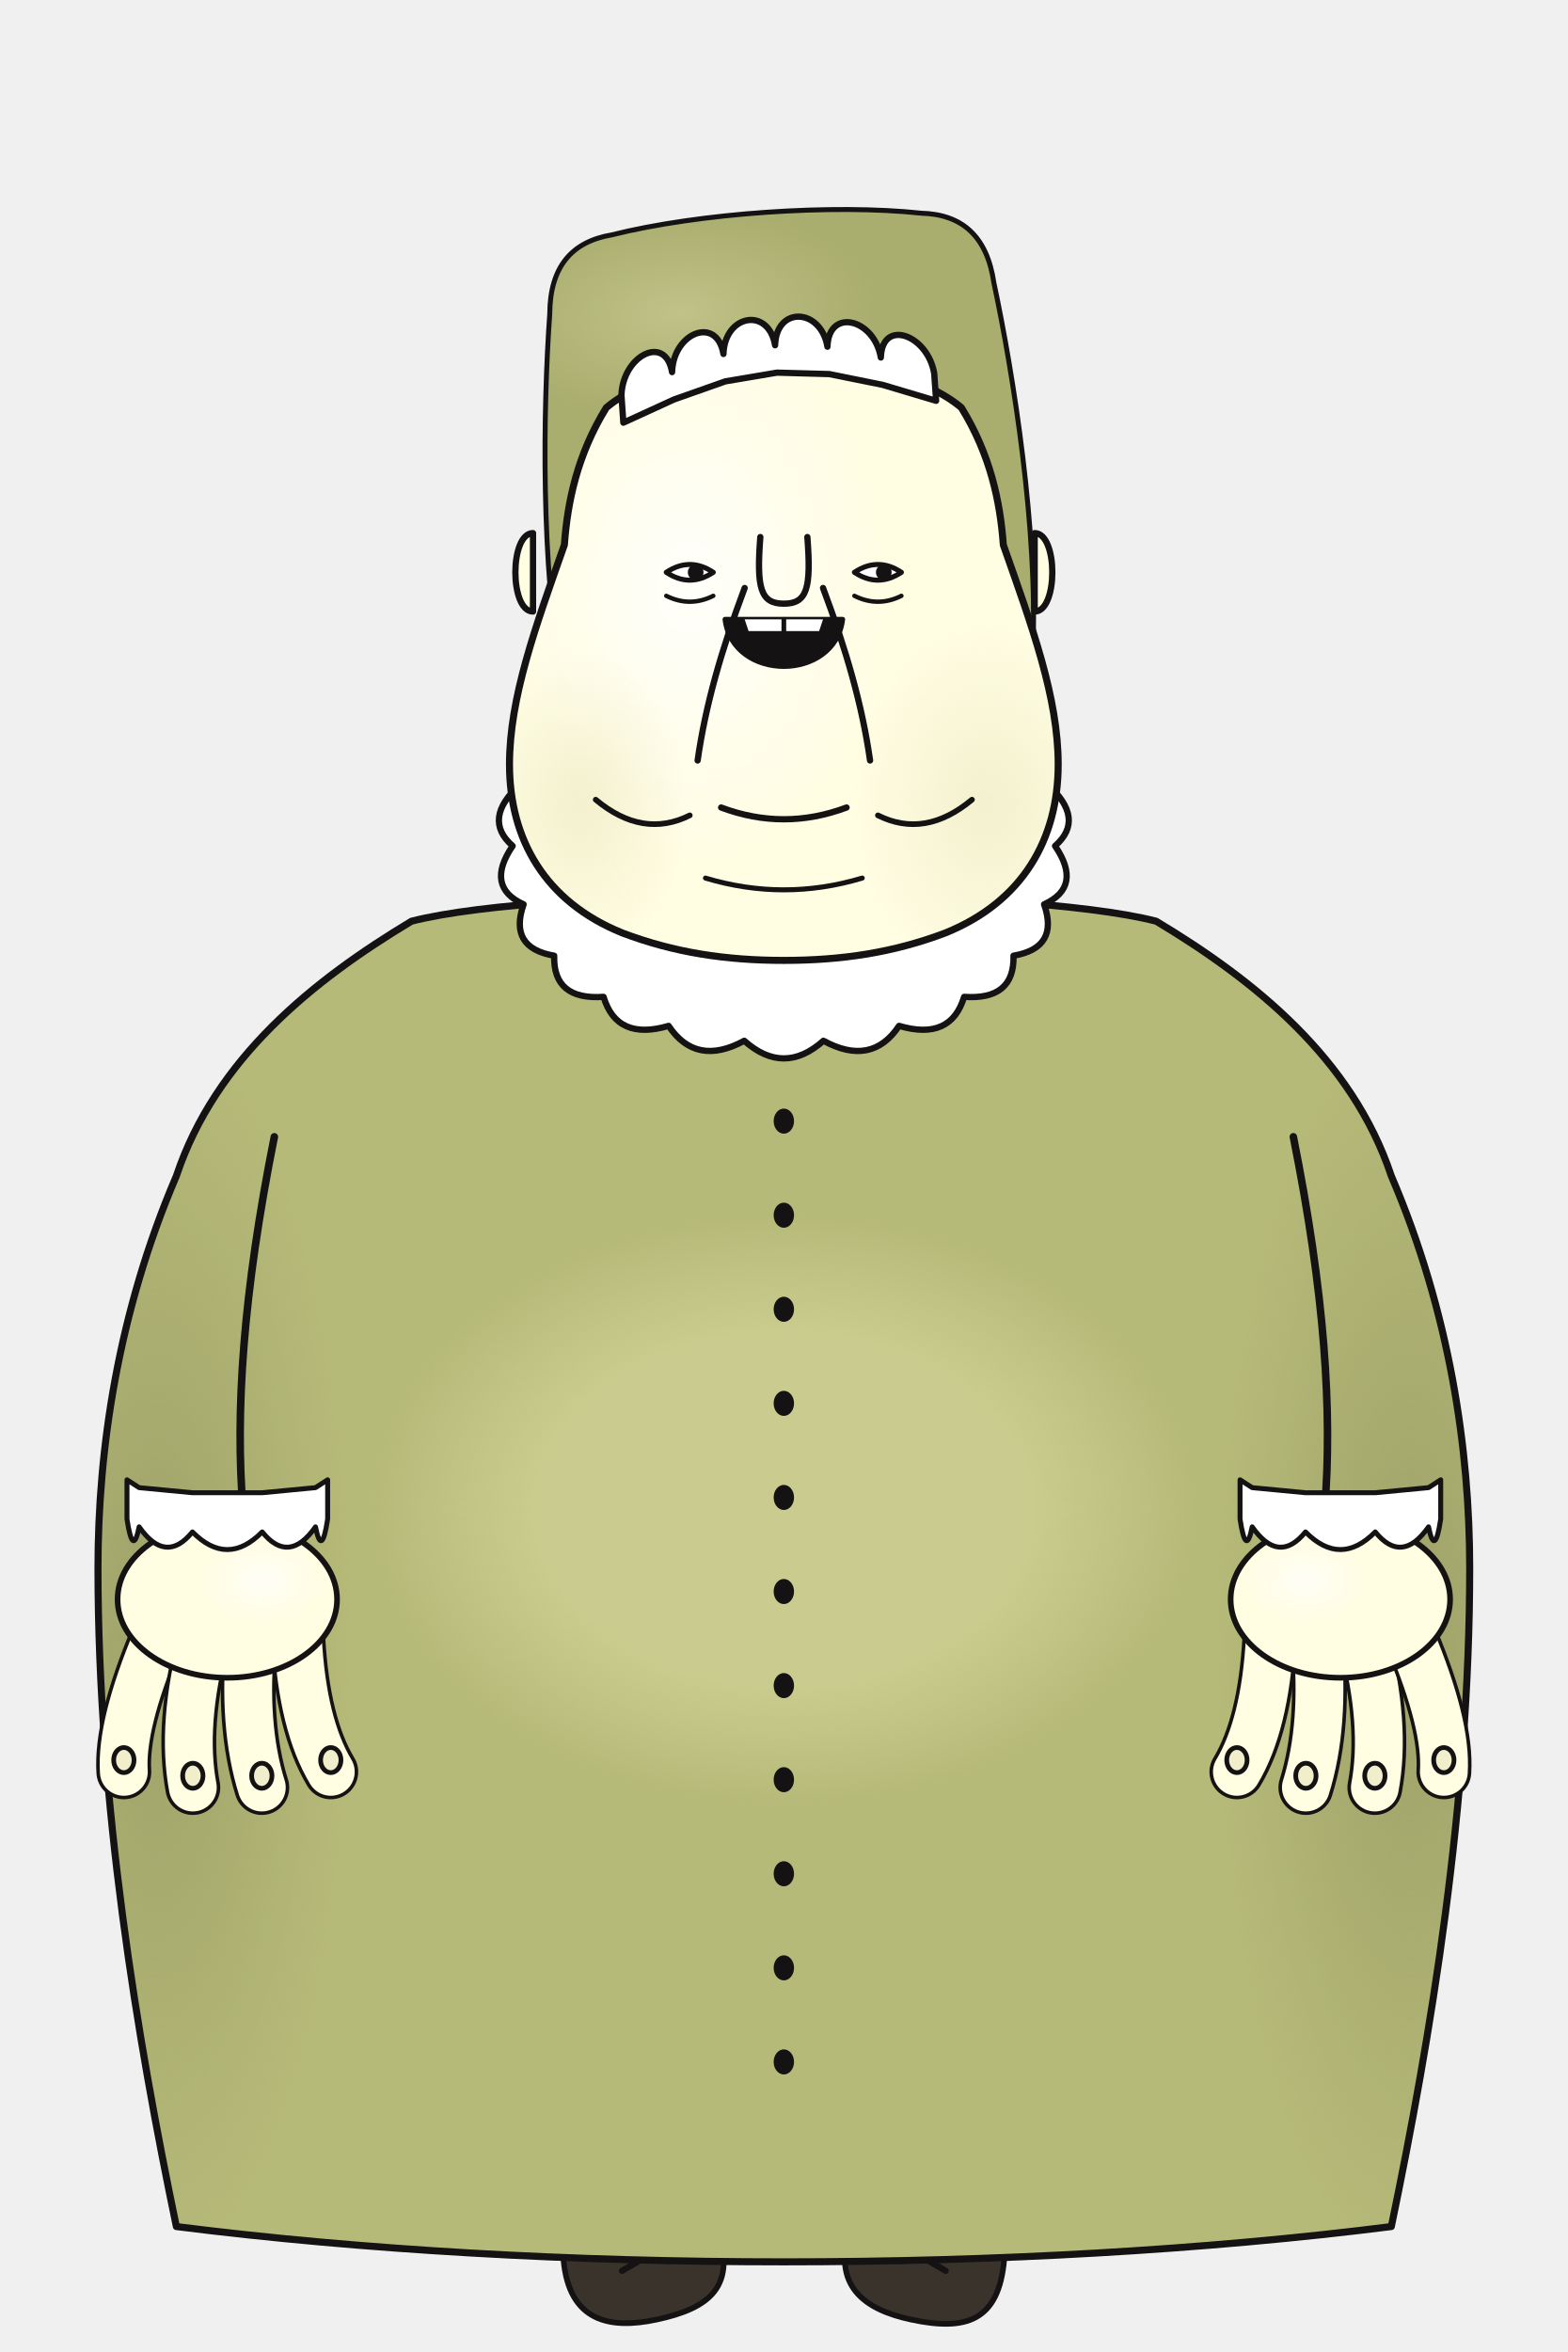
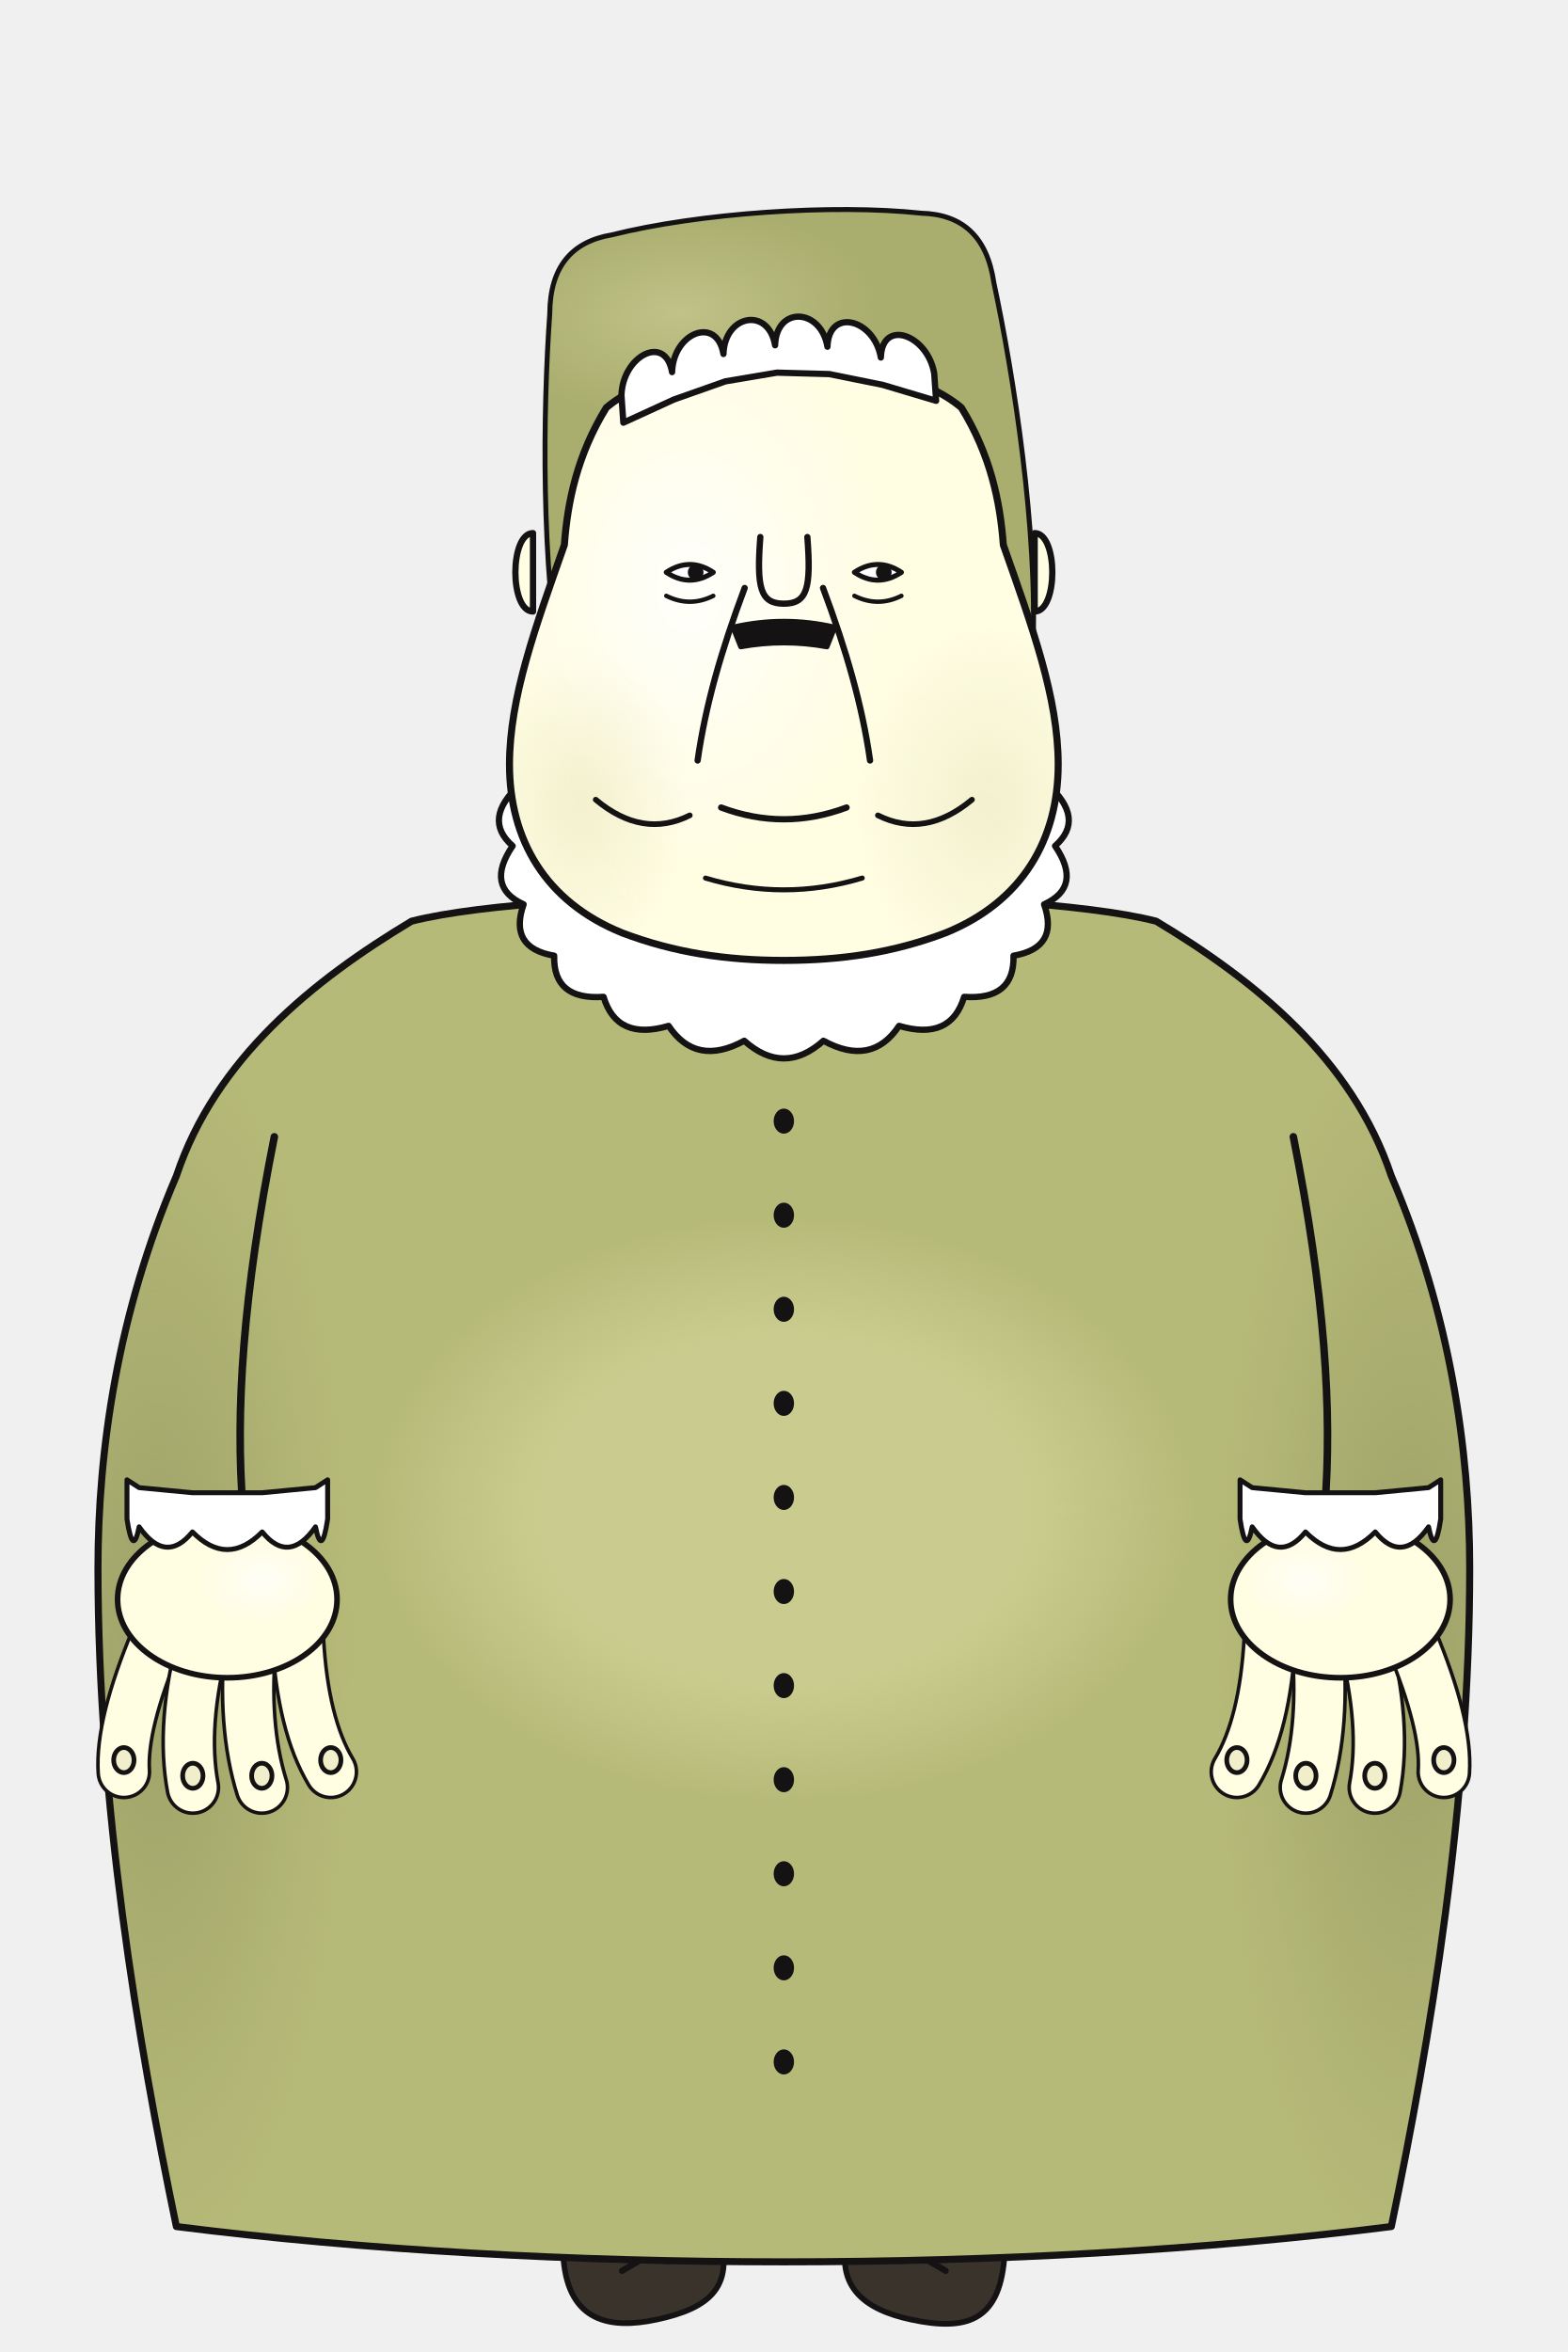
<svg xmlns="http://www.w3.org/2000/svg" width="800" height="1200" viewBox="0 0 400 600">
  <defs>
    <radialGradient id="g1">
      <stop offset="0" stop-color="#CDCF92" stop-opacity="0.85" />
      <stop offset="0.6" stop-color="#CDCF92" stop-opacity="0.85" />
      <stop offset="1" stop-color="#CDCF92" stop-opacity="0" />
    </radialGradient>
    <clipPath id="s1">
      <path d="M105,235 C80,250 55,270 45,300 C30,335 25,370 25,400 C25,460 35,520 45,568 C140,580 260,580 355,568 C365,520 375,460 375,400 C375,370 370,335 355,300 C345,270 320,250 295,235 C260,226 140,226 105,235 Z" />
    </clipPath>
    <radialGradient id="g2">
      <stop offset="0" stop-color="#9A9E66" stop-opacity="0.85" />
      <stop offset="0.0" stop-color="#9A9E66" stop-opacity="0.85" />
      <stop offset="1" stop-color="#9A9E66" stop-opacity="0" />
    </radialGradient>
    <clipPath id="s2">
      <path d="M105,235 C80,250 55,270 45,300 C30,335 25,370 25,400 C25,460 35,520 45,568 C140,580 260,580 355,568 C365,520 375,460 375,400 C375,370 370,335 355,300 C345,270 320,250 295,235 C260,226 140,226 105,235 Z" />
    </clipPath>
    <radialGradient id="g3">
      <stop offset="0" stop-color="#9A9E66" stop-opacity="0.85" />
      <stop offset="0.0" stop-color="#9A9E66" stop-opacity="0.85" />
      <stop offset="1" stop-color="#9A9E66" stop-opacity="0" />
    </radialGradient>
    <clipPath id="s3">
      <path d="M105,235 C80,250 55,270 45,300 C30,335 25,370 25,400 C25,460 35,520 45,568 C140,580 260,580 355,568 C365,520 375,460 375,400 C375,370 370,335 355,300 C345,270 320,250 295,235 C260,226 140,226 105,235 Z" />
    </clipPath>
    <radialGradient id="g4">
      <stop offset="0" stop-color="#FFFFFF" stop-opacity="0.7" />
      <stop offset="0.0" stop-color="#FFFFFF" stop-opacity="0.7" />
      <stop offset="1" stop-color="#FFFFFF" stop-opacity="0" />
    </radialGradient>
    <clipPath id="s4">
      <path d="M30,388 L86,388 L86,428 L30,428 Z" />
    </clipPath>
    <radialGradient id="g5">
      <stop offset="0" stop-color="#FFFFFF" stop-opacity="0.7" />
      <stop offset="0.0" stop-color="#FFFFFF" stop-opacity="0.7" />
      <stop offset="1" stop-color="#FFFFFF" stop-opacity="0" />
    </radialGradient>
    <clipPath id="s5">
      <path d="M314,388 L370,388 L370,428 L314,428 Z" />
    </clipPath>
    <radialGradient id="g6">
      <stop offset="0" stop-color="#C4C68C" stop-opacity="0.85" />
      <stop offset="0.0" stop-color="#C4C68C" stop-opacity="0.85" />
      <stop offset="1" stop-color="#C4C68C" stop-opacity="0" />
    </radialGradient>
    <clipPath id="s6">
      <path d="M139.8,170 C136.4,140 139.8,100 143.2,76 C144.1,64 150.1,58 160.4,57 C182.8,53 217.2,53 239.6,57 C249.9,58 255.9,64 256.8,76 C260.2,100 263.6,140 260.2,170 Z" />
    </clipPath>
    <radialGradient id="g7">
      <stop offset="0" stop-color="#FFFFFF" stop-opacity="0.85" />
      <stop offset="0.0" stop-color="#FFFFFF" stop-opacity="0.85" />
      <stop offset="1" stop-color="#FFFFFF" stop-opacity="0" />
    </radialGradient>
    <clipPath id="s7">
      <path d="M154.7,104 C173.6,88 226.4,88 245.3,104 C252.7,116 255.2,128 256.0,139 C263.4,160 270.0,178 270.0,195 C270.0,214 261.0,230 241.2,238 C228.0,243 214.8,245 200.0,245 C185.2,245 172.0,243 158.8,238 C139.0,230 130.0,214 130.0,195 C130.0,178 136.6,160 144.0,139 C144.8,128 147.3,116 154.7,104 Z" />
    </clipPath>
    <radialGradient id="g8">
      <stop offset="0" stop-color="#F1EECB" stop-opacity="0.85" />
      <stop offset="0.0" stop-color="#F1EECB" stop-opacity="0.85" />
      <stop offset="1" stop-color="#F1EECB" stop-opacity="0" />
    </radialGradient>
    <clipPath id="s8">
      <path d="M154.7,104 C173.6,88 226.4,88 245.3,104 C252.7,116 255.2,128 256.0,139 C263.4,160 270.0,178 270.0,195 C270.0,214 261.0,230 241.2,238 C228.0,243 214.8,245 200.0,245 C185.2,245 172.0,243 158.8,238 C139.0,230 130.0,214 130.0,195 C130.0,178 136.6,160 144.0,139 C144.8,128 147.3,116 154.7,104 Z" />
    </clipPath>
    <radialGradient id="g9">
      <stop offset="0" stop-color="#F1EECB" stop-opacity="0.85" />
      <stop offset="0.0" stop-color="#F1EECB" stop-opacity="0.85" />
      <stop offset="1" stop-color="#F1EECB" stop-opacity="0" />
    </radialGradient>
    <clipPath id="s9">
      <path d="M154.7,104 C173.6,88 226.4,88 245.3,104 C252.7,116 255.2,128 256.0,139 C263.4,160 270.0,178 270.0,195 C270.0,214 261.0,230 241.2,238 C228.0,243 214.8,245 200.0,245 C185.2,245 172.0,243 158.8,238 C139.0,230 130.0,214 130.0,195 C130.0,178 136.6,160 144.0,139 C144.8,128 147.3,116 154.7,104 Z" />
    </clipPath>
  </defs>
  <path d="M150,540 L180,540 L180,574 L150,574 Z" fill="#C2BF96" stroke="#141213" stroke-width="1.08" stroke-linejoin="round" stroke-linecap="round" />
  <g transform="rotate(-12 165 580)">
    <path d="M145,572 C143,588 153,592 165,592 C179,592 187,588 185,572 C173,566 157,566 145,572 Z" fill="#3A332B" stroke="#141213" stroke-width="1.44" stroke-linejoin="round" stroke-linecap="round" />
    <path d="M159,574 L171,578 M171,574 L159,578" fill="none" stroke="#141213" stroke-width="1.6" stroke-linejoin="round" stroke-linecap="round" />
  </g>
  <path d="M220,540 L250,540 L250,574 L220,574 Z" fill="#C2BF96" stroke="#141213" stroke-width="1.08" stroke-linejoin="round" stroke-linecap="round" />
  <g transform="rotate(12 235 580)">
    <path d="M215,572 C213,588 223,592 235,592 C249,592 257,588 255,572 C243,566 227,566 215,572 Z" fill="#3A332B" stroke="#141213" stroke-width="1.44" stroke-linejoin="round" stroke-linecap="round" />
    <path d="M229,574 L241,578 M241,574 L229,578" fill="none" stroke="#141213" stroke-width="1.6" stroke-linejoin="round" stroke-linecap="round" />
  </g>
  <path d="M105,235 C80,250 55,270 45,300 C30,335 25,370 25,400 C25,460 35,520 45,568 C140,580 260,580 355,568 C365,520 375,460 375,400 C375,370 370,335 355,300 C345,270 320,250 295,235 C260,226 140,226 105,235 Z" fill="#B6BA78" />
  <g clip-path="url(#s1)">
    <ellipse cx="200" cy="385" rx="105" ry="75" fill="url(#g1)" />
  </g>
  <g clip-path="url(#s2)">
    <ellipse cx="40" cy="420" rx="50" ry="160" fill="url(#g2)" />
  </g>
  <g clip-path="url(#s3)">
    <ellipse cx="360" cy="420" rx="50" ry="160" fill="url(#g3)" />
  </g>
  <path d="M105,235 C80,250 55,270 45,300 C30,335 25,370 25,400 C25,460 35,520 45,568 C140,580 260,580 355,568 C365,520 375,460 375,400 C375,370 370,335 355,300 C345,270 320,250 295,235 C260,226 140,226 105,235 Z" fill="none" stroke="#141213" stroke-width="1.8" stroke-linejoin="round" stroke-linecap="round" />
  <ellipse cx="200.0" cy="262.0" rx="2.6" ry="3.2" fill="#141213" />
  <ellipse cx="200.0" cy="286.0" rx="2.6" ry="3.2" fill="#141213" />
  <ellipse cx="200.0" cy="310.0" rx="2.6" ry="3.2" fill="#141213" />
  <ellipse cx="200.0" cy="334.0" rx="2.6" ry="3.2" fill="#141213" />
  <ellipse cx="200.0" cy="358.0" rx="2.6" ry="3.2" fill="#141213" />
  <ellipse cx="200.0" cy="382.0" rx="2.6" ry="3.2" fill="#141213" />
  <ellipse cx="200.0" cy="406.0" rx="2.6" ry="3.2" fill="#141213" />
  <ellipse cx="200.0" cy="430.0" rx="2.6" ry="3.2" fill="#141213" />
  <ellipse cx="200.0" cy="454.0" rx="2.6" ry="3.2" fill="#141213" />
  <ellipse cx="200.0" cy="478.0" rx="2.6" ry="3.2" fill="#141213" />
  <ellipse cx="200.0" cy="502.0" rx="2.6" ry="3.2" fill="#141213" />
  <ellipse cx="200.0" cy="526.0" rx="2.6" ry="3.2" fill="#141213" />
  <path d="M70,290 C62,330 60,360 62,385 M330,290 C338,330 340,360 338,385" fill="none" stroke="#141213" stroke-width="1.92" stroke-linejoin="round" stroke-linecap="round" />
  <path d="M40.0,418 Q30.8,440 31.6,452.0" fill="none" stroke="#141213" stroke-width="14" stroke-linejoin="round" stroke-linecap="round" />
  <path d="M40.0,418 Q30.8,440 31.6,452.0" fill="none" stroke="#FFFDE2" stroke-width="12.2" stroke-linejoin="round" stroke-linecap="round" />
  <ellipse cx="31.6" cy="449.0" rx="2.6" ry="3.2" fill="#F1EECB" stroke="#141213" stroke-width="1.2" />
  <path d="M52.0,418 Q46.2,440 49.2,456.0" fill="none" stroke="#141213" stroke-width="14" stroke-linejoin="round" stroke-linecap="round" />
  <path d="M52.0,418 Q46.2,440 49.2,456.0" fill="none" stroke="#FFFDE2" stroke-width="12.2" stroke-linejoin="round" stroke-linecap="round" />
  <ellipse cx="49.2" cy="453.0" rx="2.6" ry="3.2" fill="#F1EECB" stroke="#141213" stroke-width="1.2" />
  <path d="M64.0,418 Q61.8,440 66.8,456.0" fill="none" stroke="#141213" stroke-width="14" stroke-linejoin="round" stroke-linecap="round" />
  <path d="M64.0,418 Q61.8,440 66.8,456.0" fill="none" stroke="#FFFDE2" stroke-width="12.2" stroke-linejoin="round" stroke-linecap="round" />
  <ellipse cx="66.8" cy="453.0" rx="2.6" ry="3.2" fill="#F1EECB" stroke="#141213" stroke-width="1.2" />
  <path d="M76.0,418 Q77.2,440 84.4,452.0" fill="none" stroke="#141213" stroke-width="14" stroke-linejoin="round" stroke-linecap="round" />
  <path d="M76.0,418 Q77.2,440 84.4,452.0" fill="none" stroke="#FFFDE2" stroke-width="12.2" stroke-linejoin="round" stroke-linecap="round" />
  <ellipse cx="84.4" cy="449.0" rx="2.6" ry="3.2" fill="#F1EECB" stroke="#141213" stroke-width="1.2" />
  <ellipse cx="58.0" cy="408.0" rx="28.0" ry="20.0" fill="#FFFDE2" stroke="#141213" stroke-width="1.44" />
  <ellipse cx="58.0" cy="410.0" rx="26.0" ry="17.0" fill="#FFFDE2" />
  <g clip-path="url(#s4)">
    <ellipse cx="67" cy="403" rx="16" ry="11" fill="url(#g4)" />
  </g>
  <path d="M32.4,377.5 L35.5,379.5 L49.1,380.8 L66.9,380.8 L80.5,379.5 L83.6,377.5 L83.6,387.5 Q82.1,397.5 80.5,389.5 Q73.7,399.2 66.9,390.8 Q58.0,399.8 49.1,390.8 Q42.3,399.2 35.5,389.5 Q33.9,397.5 32.4,387.5 Z" fill="#FFFFFF" stroke="#141213" stroke-width="1.26" stroke-linejoin="round" stroke-linecap="round" />
  <path d="M324.0,418 Q322.8,440 315.6,452.0" fill="none" stroke="#141213" stroke-width="14" stroke-linejoin="round" stroke-linecap="round" />
  <path d="M324.0,418 Q322.8,440 315.6,452.0" fill="none" stroke="#FFFDE2" stroke-width="12.2" stroke-linejoin="round" stroke-linecap="round" />
  <ellipse cx="315.6" cy="449.0" rx="2.6" ry="3.2" fill="#F1EECB" stroke="#141213" stroke-width="1.2" />
  <path d="M336.0,418 Q338.2,440 333.2,456.0" fill="none" stroke="#141213" stroke-width="14" stroke-linejoin="round" stroke-linecap="round" />
  <path d="M336.0,418 Q338.2,440 333.2,456.0" fill="none" stroke="#FFFDE2" stroke-width="12.2" stroke-linejoin="round" stroke-linecap="round" />
  <ellipse cx="333.2" cy="453.0" rx="2.6" ry="3.2" fill="#F1EECB" stroke="#141213" stroke-width="1.2" />
  <path d="M348.0,418 Q353.8,440 350.8,456.0" fill="none" stroke="#141213" stroke-width="14" stroke-linejoin="round" stroke-linecap="round" />
  <path d="M348.0,418 Q353.8,440 350.8,456.0" fill="none" stroke="#FFFDE2" stroke-width="12.2" stroke-linejoin="round" stroke-linecap="round" />
  <ellipse cx="350.8" cy="453.0" rx="2.6" ry="3.2" fill="#F1EECB" stroke="#141213" stroke-width="1.2" />
  <path d="M360.0,418 Q369.2,440 368.4,452.0" fill="none" stroke="#141213" stroke-width="14" stroke-linejoin="round" stroke-linecap="round" />
  <path d="M360.0,418 Q369.2,440 368.4,452.0" fill="none" stroke="#FFFDE2" stroke-width="12.2" stroke-linejoin="round" stroke-linecap="round" />
  <ellipse cx="368.4" cy="449.0" rx="2.6" ry="3.2" fill="#F1EECB" stroke="#141213" stroke-width="1.2" />
  <ellipse cx="342.0" cy="408.0" rx="28.0" ry="20.0" fill="#FFFDE2" stroke="#141213" stroke-width="1.44" />
  <ellipse cx="342.0" cy="410.0" rx="26.0" ry="17.0" fill="#FFFDE2" />
  <g clip-path="url(#s5)">
    <ellipse cx="333" cy="403" rx="16" ry="11" fill="url(#g5)" />
  </g>
  <path d="M316.4,377.5 L319.5,379.5 L333.1,380.8 L350.9,380.8 L364.5,379.5 L367.6,377.5 L367.6,387.5 Q366.1,397.5 364.5,389.5 Q357.7,399.2 350.9,390.8 Q342.0,399.8 333.1,390.8 Q326.3,399.2 319.5,389.5 Q317.9,397.5 316.4,387.5 Z" fill="#FFFFFF" stroke="#141213" stroke-width="1.26" stroke-linejoin="round" stroke-linecap="round" />
  <path d="M132.8,200.0 Q122.9,208.9 130.8,215.8 Q123.7,226.2 133.6,230.7 Q129.7,241.8 141.4,243.8 Q141.1,255.2 154.0,254.3 Q157.4,265.6 170.6,261.7 Q177.6,272.2 189.9,265.5 Q200.0,274.5 210.1,265.5 Q222.4,272.2 229.4,261.7 Q242.6,265.6 246.0,254.3 Q258.9,255.2 258.6,243.8 Q270.3,241.8 266.4,230.7 Q276.3,226.2 269.2,215.8 Q277.1,208.9 267.2,200.0 C273.2,258.0 126.8,258.0 132.8,200.0 Z" fill="#FFFFFF" stroke="#141213" stroke-width="1.6" stroke-linejoin="round" stroke-linecap="round" />
  <g transform="rotate(-4 200 120)">
    <path d="M139.8,170 C136.4,140 139.8,100 143.2,76 C144.1,64 150.1,58 160.4,57 C182.8,53 217.2,53 239.6,57 C249.9,58 255.9,64 256.8,76 C260.2,100 263.6,140 260.2,170 Z" fill="#A9AD6E" />
    <g clip-path="url(#s6)">
      <ellipse cx="176" cy="78" rx="50" ry="26" fill="url(#g6)" />
    </g>
    <path d="M139.8,170 C136.4,140 139.8,100 143.2,76 C144.1,64 150.1,58 160.4,57 C182.8,53 217.2,53 239.6,57 C249.9,58 255.9,64 256.8,76 C260.2,100 263.6,140 260.2,170 Z" fill="none" stroke="#141213" stroke-width="1.26" stroke-linejoin="round" stroke-linecap="round" />
  </g>
  <path d="M136,136 C130,136 130,156 136,156 Z" fill="#FFFDE2" stroke="#141213" stroke-width="1.6" stroke-linejoin="round" stroke-linecap="round" />
  <path d="M264,136 C270,136 270,156 264,156 Z" fill="#FFFDE2" stroke="#141213" stroke-width="1.6" stroke-linejoin="round" stroke-linecap="round" />
  <path d="M154.7,104 C173.6,88 226.4,88 245.3,104 C252.7,116 255.2,128 256.0,139 C263.4,160 270.0,178 270.0,195 C270.0,214 261.0,230 241.2,238 C228.0,243 214.8,245 200.0,245 C185.2,245 172.0,243 158.8,238 C139.0,230 130.0,214 130.0,195 C130.0,178 136.6,160 144.0,139 C144.8,128 147.3,116 154.7,104 Z" fill="#FFFDE2" />
  <g clip-path="url(#s7)">
    <ellipse cx="176" cy="150" rx="50" ry="70" fill="url(#g7)" />
  </g>
  <g clip-path="url(#s8)">
    <ellipse cx="252" cy="205" rx="34" ry="46" fill="url(#g8)" />
  </g>
  <g clip-path="url(#s9)">
    <ellipse cx="148" cy="205" rx="28" ry="40" fill="url(#g9)" />
  </g>
  <path d="M154.7,104 C173.6,88 226.4,88 245.3,104 C252.7,116 255.2,128 256.0,139 C263.4,160 270.0,178 270.0,195 C270.0,214 261.0,230 241.2,238 C228.0,243 214.8,245 200.0,245 C185.2,245 172.0,243 158.8,238 C139.0,230 130.0,214 130.0,195 C130.0,178 136.6,160 144.0,139 C144.8,128 147.3,116 154.7,104 Z" fill="none" stroke="#141213" stroke-width="1.8" stroke-linejoin="round" stroke-linecap="round" />
  <g transform="rotate(-4 200 120)">
    <path d="M160.0,105.0 L160.0,98.0 C161.0,88.0 172.3,83.0 173.3,93.0 C174.3,83.0 185.7,79.3 186.7,89.3 C187.7,79.3 199.0,78.0 200.0,88.0 C201.0,78.0 212.3,79.3 213.3,89.3 C214.3,79.3 225.7,83.0 226.7,93.0 C227.7,83.0 239.0,88.0 240.0,98.0 L240.0,105.0 L226.7,100.0 L213.3,96.3 L200.0,95.0 L186.7,96.3 L173.3,100.0 L160.0,105.0 Z" fill="#FFFFFF" stroke="#141213" stroke-width="1.6" stroke-linejoin="round" stroke-linecap="round" />
  </g>
  <path d="M170,146 Q176,142 182,146 Q176,150 170,146 Z" fill="#FFFFFF" stroke="#141213" stroke-width="1.28" stroke-linejoin="round" stroke-linecap="round" />
  <ellipse cx="177.5" cy="146.0" rx="2.0" ry="2.0" fill="#141213" />
  <path d="M170,152 Q176,155 182,152" fill="none" stroke="#141213" stroke-width="1.12" stroke-linejoin="round" stroke-linecap="round" />
  <path d="M218,146 Q224,142 230,146 Q224,150 218,146 Z" fill="#FFFFFF" stroke="#141213" stroke-width="1.28" stroke-linejoin="round" stroke-linecap="round" />
  <ellipse cx="225.5" cy="146.0" rx="2.0" ry="2.0" fill="#141213" />
  <path d="M218,152 Q224,155 230,152" fill="none" stroke="#141213" stroke-width="1.12" stroke-linejoin="round" stroke-linecap="round" />
  <path d="M194,137 C193,150 194,154 200,154 C206,154 207,150 206,137" fill="none" stroke="#141213" stroke-width="1.6" stroke-linejoin="round" stroke-linecap="round" />
  <path d="M190,150 C184,166 180,180 178,194 M210,150 C216,166 220,180 222,194" fill="none" stroke="#141213" stroke-width="1.6" stroke-linejoin="round" stroke-linecap="round" />
-   <path d="M185,158 L215,158 C213,174 187,174 185,158 Z" fill="#141213" stroke="#141213" stroke-width="1.28" stroke-linejoin="round" stroke-linecap="round" />
-   <path d="M190,158 L210,158 L209,161 L191,161 Z" fill="#FFFFFF" />
-   <path d="M200,158 L200,161" fill="none" stroke="#141213" stroke-width="1.2" stroke-linejoin="round" stroke-linecap="round" />
+   <path d="M187,160 Q200,157 213,160 L211,165 Q200,163 189,165 Z" fill="#141213" stroke="#141213" stroke-width="1.28" stroke-linejoin="round" stroke-linecap="round" />
  <path d="M184,206 Q200,212 216,206" fill="none" stroke="#141213" stroke-width="1.6" stroke-linejoin="round" stroke-linecap="round" />
  <path d="M152,204 Q164,214 176,208 M248,204 Q236,214 224,208" fill="none" stroke="#141213" stroke-width="1.44" stroke-linejoin="round" stroke-linecap="round" />
  <path d="M180,224 Q200,230 220,224" fill="none" stroke="#141213" stroke-width="1.28" stroke-linejoin="round" stroke-linecap="round" />
</svg>
